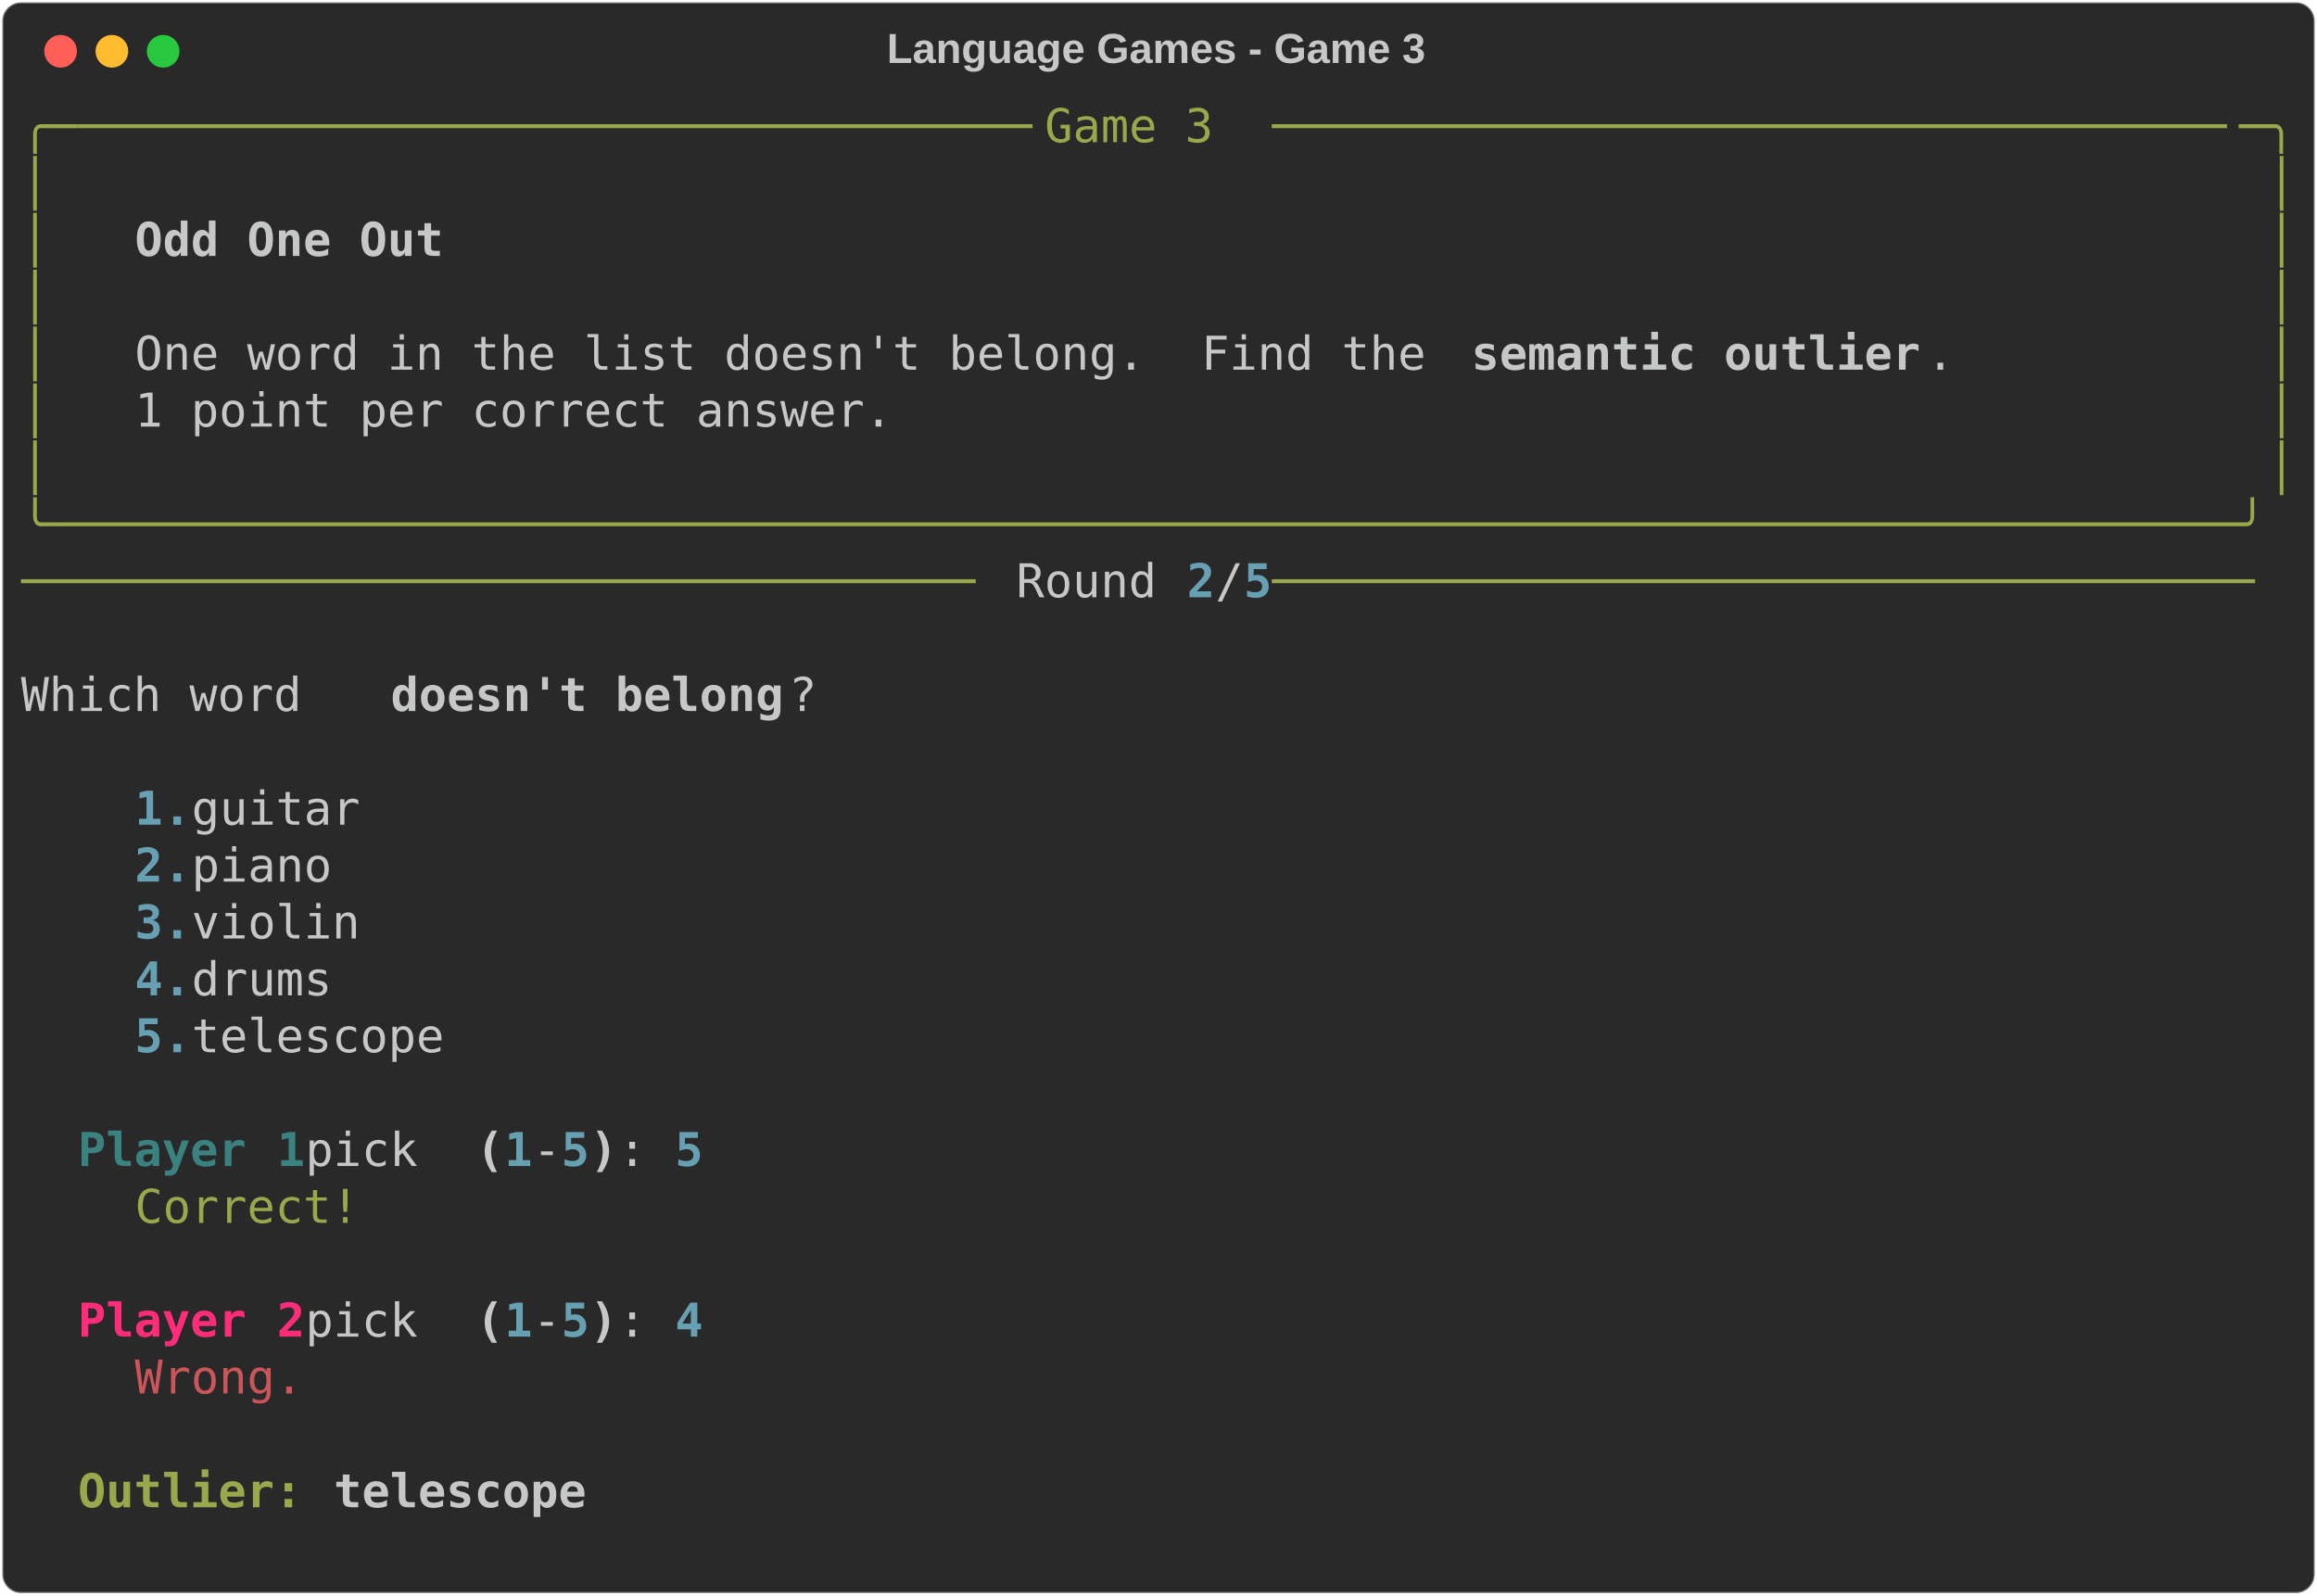
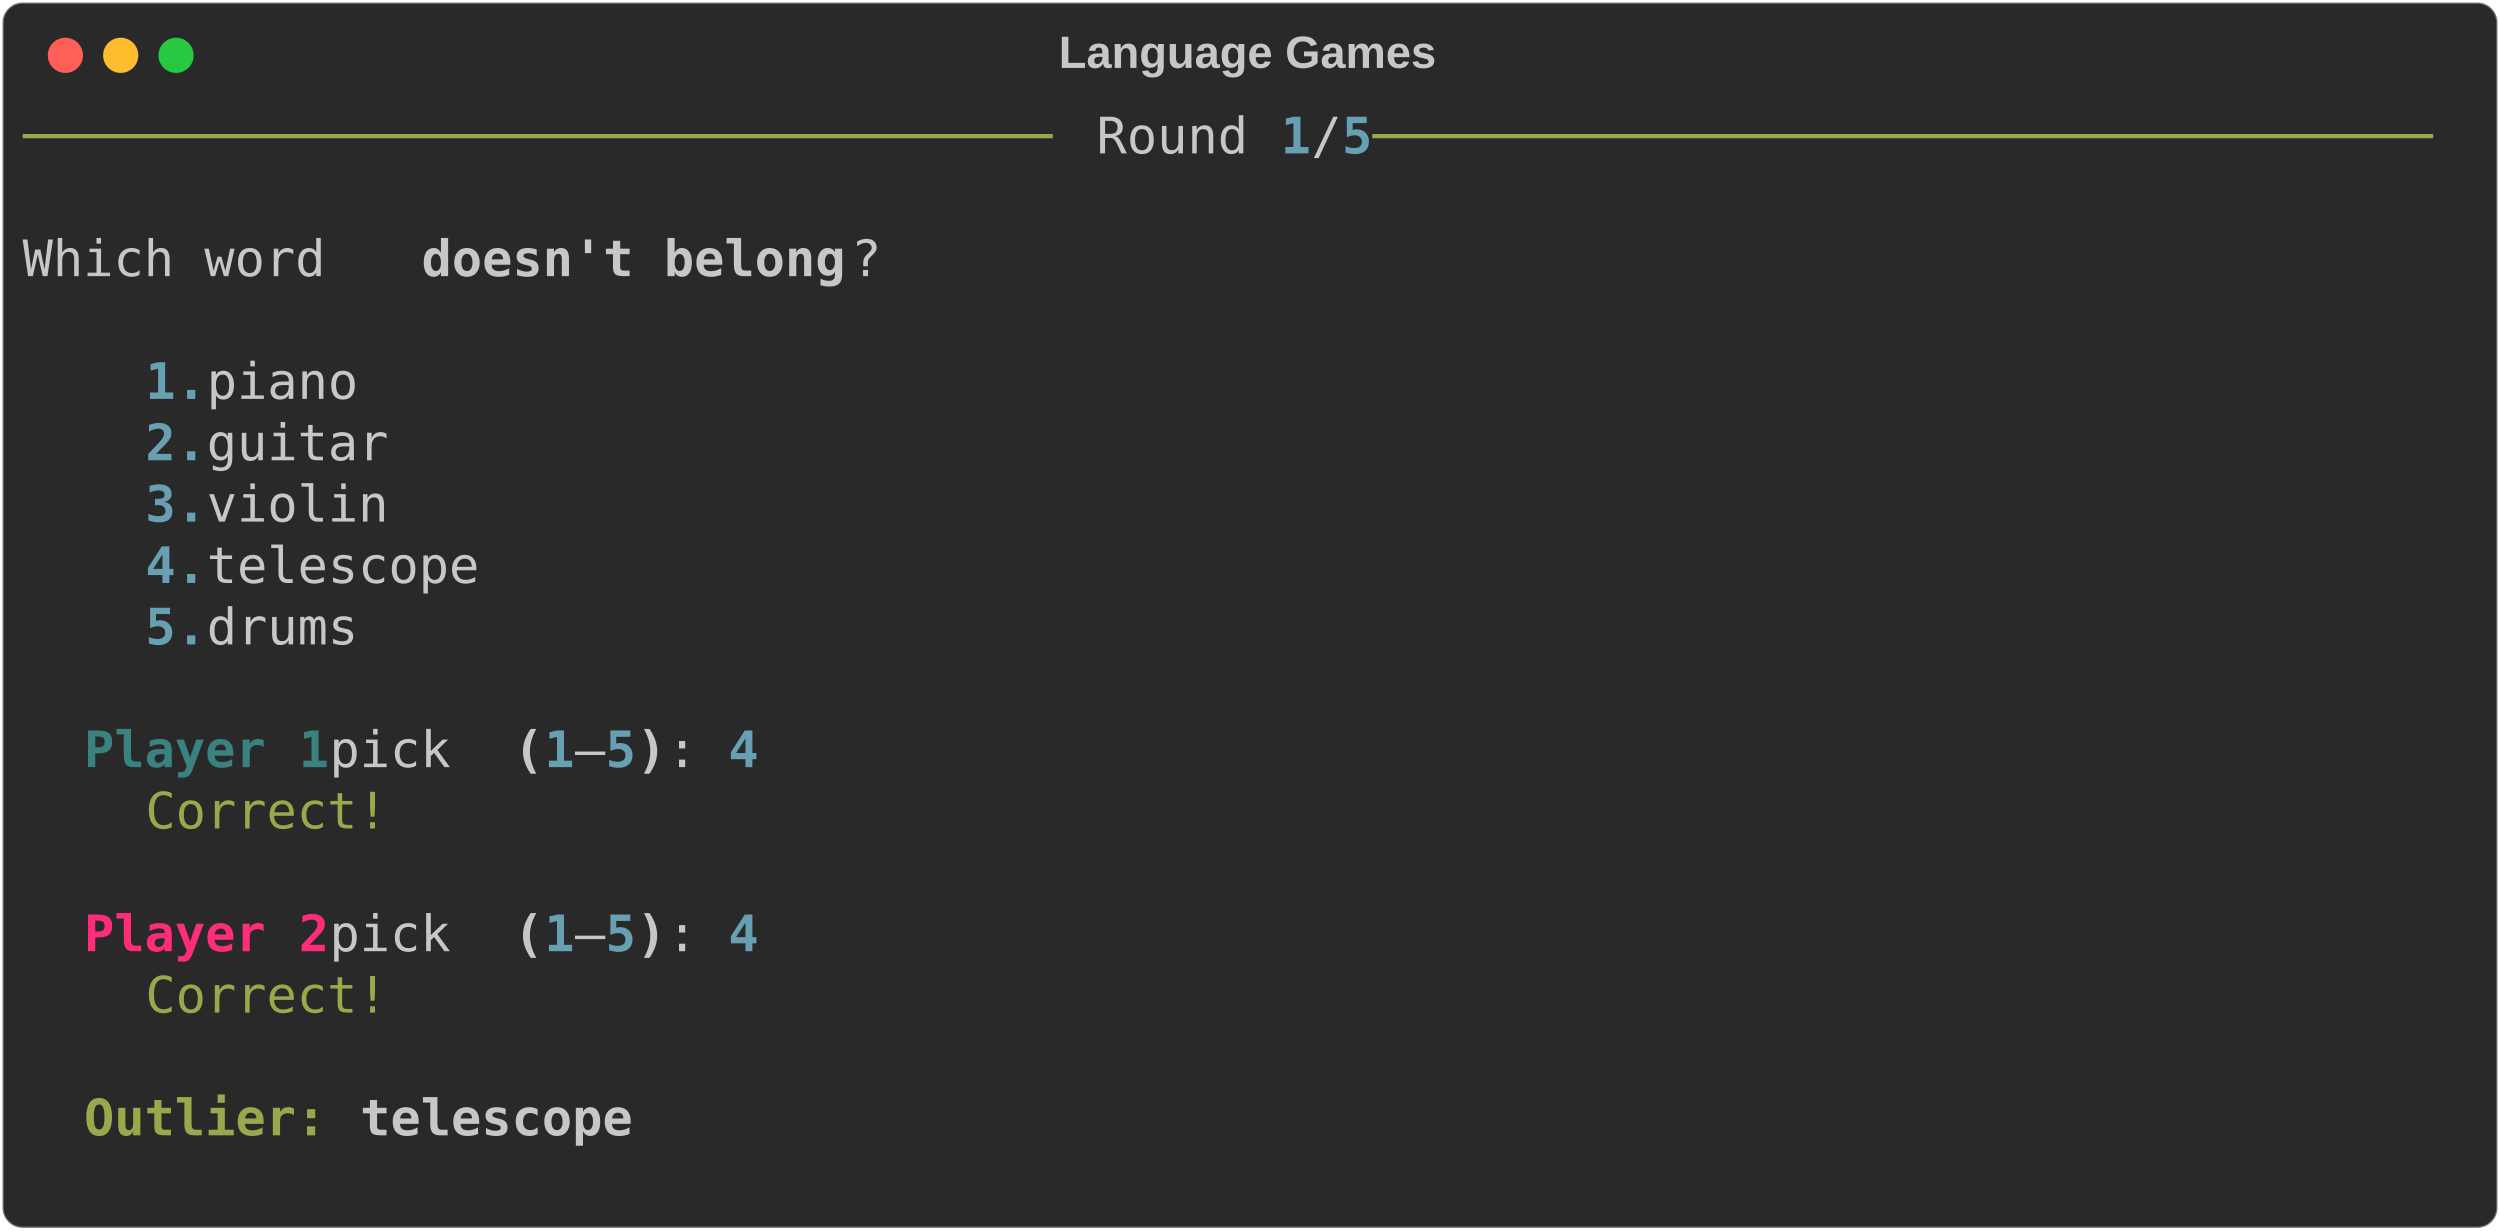
- <svg xmlns="http://www.w3.org/2000/svg" class="rich-terminal" viewBox="0 0 994 684.4">
+ <svg xmlns="http://www.w3.org/2000/svg" class="rich-terminal" viewBox="0 0 994 489.2">
  <style>

    @font-face {
        font-family: "Fira Code";
        src: local("FiraCode-Regular"),
                url("https://cdnjs.cloudflare.com/ajax/libs/firacode/6.2.0/woff2/FiraCode-Regular.woff2") format("woff2"),
                url("https://cdnjs.cloudflare.com/ajax/libs/firacode/6.2.0/woff/FiraCode-Regular.woff") format("woff");
        font-style: normal;
        font-weight: 400;
    }
    @font-face {
        font-family: "Fira Code";
        src: local("FiraCode-Bold"),
                url("https://cdnjs.cloudflare.com/ajax/libs/firacode/6.2.0/woff2/FiraCode-Bold.woff2") format("woff2"),
                url("https://cdnjs.cloudflare.com/ajax/libs/firacode/6.2.0/woff/FiraCode-Bold.woff") format("woff");
        font-style: bold;
        font-weight: 700;
    }

-     .terminal-334023592-matrix {
+     .terminal-2696806214-matrix {
        font-family: Fira Code, monospace;
        font-size: 20px;
        line-height: 24.4px;
        font-variant-east-asian: full-width;
    }

-     .terminal-334023592-title {
+     .terminal-2696806214-title {
        font-size: 18px;
        font-weight: bold;
        font-family: arial;
    }

-     .terminal-334023592-r1 { fill: #98a84b }
- .terminal-334023592-r2 { fill: #c5c8c6 }
- .terminal-334023592-r3 { fill: #c5c8c6;font-weight: bold }
- .terminal-334023592-r4 { fill: #68a0b3;font-weight: bold }
- .terminal-334023592-r5 { fill: #398280;font-weight: bold }
- .terminal-334023592-r6 { fill: #ff2c7a;font-weight: bold }
- .terminal-334023592-r7 { fill: #cc555a }
- .terminal-334023592-r8 { fill: #98a84b;font-weight: bold }
+     .terminal-2696806214-r1 { fill: #98a84b }
+ .terminal-2696806214-r2 { fill: #c5c8c6 }
+ .terminal-2696806214-r3 { fill: #68a0b3;font-weight: bold }
+ .terminal-2696806214-r4 { fill: #c5c8c6;font-weight: bold }
+ .terminal-2696806214-r5 { fill: #398280;font-weight: bold }
+ .terminal-2696806214-r6 { fill: #ff2c7a;font-weight: bold }
+ .terminal-2696806214-r7 { fill: #98a84b;font-weight: bold }
    </style>
  <defs>
-     <clipPath id="terminal-334023592-clip-terminal">
-       <rect x="0" y="0" width="975.0" height="633.4" />
+     <clipPath id="terminal-2696806214-clip-terminal">
+       <rect x="0" y="0" width="975.0" height="438.2" />
    </clipPath>
-     <clipPath id="terminal-334023592-line-0">
+     <clipPath id="terminal-2696806214-line-0">
      <rect x="0" y="1.5" width="976" height="24.65" />
    </clipPath>
-     <clipPath id="terminal-334023592-line-1">
+     <clipPath id="terminal-2696806214-line-1">
      <rect x="0" y="25.9" width="976" height="24.65" />
    </clipPath>
-     <clipPath id="terminal-334023592-line-2">
+     <clipPath id="terminal-2696806214-line-2">
      <rect x="0" y="50.3" width="976" height="24.65" />
    </clipPath>
-     <clipPath id="terminal-334023592-line-3">
+     <clipPath id="terminal-2696806214-line-3">
      <rect x="0" y="74.7" width="976" height="24.65" />
    </clipPath>
-     <clipPath id="terminal-334023592-line-4">
+     <clipPath id="terminal-2696806214-line-4">
      <rect x="0" y="99.1" width="976" height="24.65" />
    </clipPath>
-     <clipPath id="terminal-334023592-line-5">
+     <clipPath id="terminal-2696806214-line-5">
      <rect x="0" y="123.5" width="976" height="24.65" />
    </clipPath>
-     <clipPath id="terminal-334023592-line-6">
+     <clipPath id="terminal-2696806214-line-6">
      <rect x="0" y="147.9" width="976" height="24.65" />
    </clipPath>
-     <clipPath id="terminal-334023592-line-7">
+     <clipPath id="terminal-2696806214-line-7">
      <rect x="0" y="172.3" width="976" height="24.65" />
    </clipPath>
-     <clipPath id="terminal-334023592-line-8">
+     <clipPath id="terminal-2696806214-line-8">
      <rect x="0" y="196.7" width="976" height="24.65" />
    </clipPath>
-     <clipPath id="terminal-334023592-line-9">
+     <clipPath id="terminal-2696806214-line-9">
      <rect x="0" y="221.1" width="976" height="24.65" />
    </clipPath>
-     <clipPath id="terminal-334023592-line-10">
+     <clipPath id="terminal-2696806214-line-10">
      <rect x="0" y="245.5" width="976" height="24.65" />
    </clipPath>
-     <clipPath id="terminal-334023592-line-11">
+     <clipPath id="terminal-2696806214-line-11">
      <rect x="0" y="269.9" width="976" height="24.65" />
    </clipPath>
-     <clipPath id="terminal-334023592-line-12">
+     <clipPath id="terminal-2696806214-line-12">
      <rect x="0" y="294.3" width="976" height="24.65" />
    </clipPath>
-     <clipPath id="terminal-334023592-line-13">
+     <clipPath id="terminal-2696806214-line-13">
      <rect x="0" y="318.7" width="976" height="24.65" />
    </clipPath>
-     <clipPath id="terminal-334023592-line-14">
+     <clipPath id="terminal-2696806214-line-14">
      <rect x="0" y="343.1" width="976" height="24.65" />
    </clipPath>
-     <clipPath id="terminal-334023592-line-15">
+     <clipPath id="terminal-2696806214-line-15">
      <rect x="0" y="367.5" width="976" height="24.65" />
    </clipPath>
-     <clipPath id="terminal-334023592-line-16">
+     <clipPath id="terminal-2696806214-line-16">
      <rect x="0" y="391.9" width="976" height="24.65" />
    </clipPath>
-     <clipPath id="terminal-334023592-line-17">
-       <rect x="0" y="416.3" width="976" height="24.65" />
-     </clipPath>
-     <clipPath id="terminal-334023592-line-18">
-       <rect x="0" y="440.7" width="976" height="24.65" />
-     </clipPath>
-     <clipPath id="terminal-334023592-line-19">
-       <rect x="0" y="465.1" width="976" height="24.65" />
-     </clipPath>
-     <clipPath id="terminal-334023592-line-20">
-       <rect x="0" y="489.5" width="976" height="24.65" />
-     </clipPath>
-     <clipPath id="terminal-334023592-line-21">
-       <rect x="0" y="513.9" width="976" height="24.65" />
-     </clipPath>
-     <clipPath id="terminal-334023592-line-22">
-       <rect x="0" y="538.3" width="976" height="24.65" />
-     </clipPath>
-     <clipPath id="terminal-334023592-line-23">
-       <rect x="0" y="562.7" width="976" height="24.65" />
-     </clipPath>
-     <clipPath id="terminal-334023592-line-24">
-       <rect x="0" y="587.1" width="976" height="24.65" />
-     </clipPath>
  </defs>
-   <rect fill="#292929" stroke="rgba(255,255,255,0.35)" stroke-width="1" x="1" y="1" width="992" height="682.4" rx="8" />
-   <text class="terminal-334023592-title" fill="#c5c8c6" text-anchor="middle" x="496" y="27">Language Games - Game 3</text>
+   <rect fill="#292929" stroke="rgba(255,255,255,0.35)" stroke-width="1" x="1" y="1" width="992" height="487.2" rx="8" />
+   <text class="terminal-2696806214-title" fill="#c5c8c6" text-anchor="middle" x="496" y="27">Language Games</text>
  <g transform="translate(26,22)">
    <circle cx="0" cy="0" r="7" fill="#ff5f57" />
    <circle cx="22" cy="0" r="7" fill="#febc2e" />
    <circle cx="44" cy="0" r="7" fill="#28c840" />
  </g>
-   <g transform="translate(9, 41)" clip-path="url(#terminal-334023592-clip-terminal)">
-     <g class="terminal-334023592-matrix">
-       <text class="terminal-334023592-r1" x="0" y="20" textLength="24.4" clip-path="url(#terminal-334023592-line-0)">╭─</text>
-       <text class="terminal-334023592-r1" x="24.4" y="20" textLength="414.8" clip-path="url(#terminal-334023592-line-0)">──────────────────────────────────</text>
-       <text class="terminal-334023592-r1" x="439.2" y="20" textLength="97.6" clip-path="url(#terminal-334023592-line-0)"> Game 3 </text>
-       <text class="terminal-334023592-r1" x="536.8" y="20" textLength="414.8" clip-path="url(#terminal-334023592-line-0)">──────────────────────────────────</text>
-       <text class="terminal-334023592-r1" x="951.6" y="20" textLength="24.4" clip-path="url(#terminal-334023592-line-0)">─╮</text>
-       <text class="terminal-334023592-r2" x="976" y="20" textLength="12.2" clip-path="url(#terminal-334023592-line-0)">
+   <g transform="translate(9, 41)" clip-path="url(#terminal-2696806214-clip-terminal)">
+     <g class="terminal-2696806214-matrix">
+       <text class="terminal-2696806214-r1" x="0" y="20" textLength="427" clip-path="url(#terminal-2696806214-line-0)">────────────────────────────────── </text>
+       <text class="terminal-2696806214-r2" x="427" y="20" textLength="73.2" clip-path="url(#terminal-2696806214-line-0)">Round </text>
+       <text class="terminal-2696806214-r3" x="500.2" y="20" textLength="12.2" clip-path="url(#terminal-2696806214-line-0)">1</text>
+       <text class="terminal-2696806214-r2" x="512.4" y="20" textLength="12.2" clip-path="url(#terminal-2696806214-line-0)">/</text>
+       <text class="terminal-2696806214-r3" x="524.6" y="20" textLength="12.2" clip-path="url(#terminal-2696806214-line-0)">5</text>
+       <text class="terminal-2696806214-r1" x="536.8" y="20" textLength="439.2" clip-path="url(#terminal-2696806214-line-0)"> ───────────────────────────────────</text>
+       <text class="terminal-2696806214-r2" x="976" y="20" textLength="12.2" clip-path="url(#terminal-2696806214-line-0)">
</text>
-       <text class="terminal-334023592-r1" x="0" y="44.4" textLength="12.2" clip-path="url(#terminal-334023592-line-1)">│</text>
-       <text class="terminal-334023592-r1" x="963.8" y="44.4" textLength="12.2" clip-path="url(#terminal-334023592-line-1)">│</text>
-       <text class="terminal-334023592-r2" x="976" y="44.4" textLength="12.2" clip-path="url(#terminal-334023592-line-1)">
+       <text class="terminal-2696806214-r2" x="976" y="44.4" textLength="12.2" clip-path="url(#terminal-2696806214-line-1)">
</text>
-       <text class="terminal-334023592-r1" x="0" y="68.8" textLength="12.2" clip-path="url(#terminal-334023592-line-2)">│</text>
-       <text class="terminal-334023592-r3" x="48.8" y="68.8" textLength="134.2" clip-path="url(#terminal-334023592-line-2)">Odd One Out</text>
-       <text class="terminal-334023592-r1" x="963.8" y="68.8" textLength="12.2" clip-path="url(#terminal-334023592-line-2)">│</text>
-       <text class="terminal-334023592-r2" x="976" y="68.8" textLength="12.2" clip-path="url(#terminal-334023592-line-2)">
+       <text class="terminal-2696806214-r2" x="0" y="68.8" textLength="158.6" clip-path="url(#terminal-2696806214-line-2)">  Which word </text>
+       <text class="terminal-2696806214-r4" x="158.6" y="68.8" textLength="170.8" clip-path="url(#terminal-2696806214-line-2)">doesn't belong</text>
+       <text class="terminal-2696806214-r2" x="329.4" y="68.8" textLength="12.2" clip-path="url(#terminal-2696806214-line-2)">?</text>
+       <text class="terminal-2696806214-r2" x="976" y="68.8" textLength="12.2" clip-path="url(#terminal-2696806214-line-2)">
</text>
-       <text class="terminal-334023592-r1" x="0" y="93.2" textLength="12.2" clip-path="url(#terminal-334023592-line-3)">│</text>
-       <text class="terminal-334023592-r1" x="963.8" y="93.2" textLength="12.2" clip-path="url(#terminal-334023592-line-3)">│</text>
-       <text class="terminal-334023592-r2" x="976" y="93.2" textLength="12.2" clip-path="url(#terminal-334023592-line-3)">
+       <text class="terminal-2696806214-r2" x="976" y="93.2" textLength="12.2" clip-path="url(#terminal-2696806214-line-3)">
</text>
-       <text class="terminal-334023592-r1" x="0" y="117.6" textLength="12.2" clip-path="url(#terminal-334023592-line-4)">│</text>
-       <text class="terminal-334023592-r2" x="48.8" y="117.6" textLength="573.4" clip-path="url(#terminal-334023592-line-4)">One word in the list doesn't belong.  Find the </text>
-       <text class="terminal-334023592-r3" x="622.2" y="117.6" textLength="195.2" clip-path="url(#terminal-334023592-line-4)">semantic outlier</text>
-       <text class="terminal-334023592-r2" x="817.4" y="117.6" textLength="12.2" clip-path="url(#terminal-334023592-line-4)">.</text>
-       <text class="terminal-334023592-r1" x="963.8" y="117.6" textLength="12.2" clip-path="url(#terminal-334023592-line-4)">│</text>
-       <text class="terminal-334023592-r2" x="976" y="117.6" textLength="12.2" clip-path="url(#terminal-334023592-line-4)">
+       <text class="terminal-2696806214-r3" x="48.8" y="117.6" textLength="12.2" clip-path="url(#terminal-2696806214-line-4)">1</text>
+       <text class="terminal-2696806214-r3" x="61" y="117.6" textLength="12.2" clip-path="url(#terminal-2696806214-line-4)">.</text>
+       <text class="terminal-2696806214-r2" x="73.2" y="117.6" textLength="73.2" clip-path="url(#terminal-2696806214-line-4)"> piano</text>
+       <text class="terminal-2696806214-r2" x="976" y="117.6" textLength="12.2" clip-path="url(#terminal-2696806214-line-4)">
</text>
-       <text class="terminal-334023592-r1" x="0" y="142" textLength="12.2" clip-path="url(#terminal-334023592-line-5)">│</text>
-       <text class="terminal-334023592-r2" x="48.8" y="142" textLength="329.4" clip-path="url(#terminal-334023592-line-5)">1 point per correct answer.</text>
-       <text class="terminal-334023592-r1" x="963.8" y="142" textLength="12.2" clip-path="url(#terminal-334023592-line-5)">│</text>
-       <text class="terminal-334023592-r2" x="976" y="142" textLength="12.2" clip-path="url(#terminal-334023592-line-5)">
+       <text class="terminal-2696806214-r3" x="48.8" y="142" textLength="12.2" clip-path="url(#terminal-2696806214-line-5)">2</text>
+       <text class="terminal-2696806214-r3" x="61" y="142" textLength="12.2" clip-path="url(#terminal-2696806214-line-5)">.</text>
+       <text class="terminal-2696806214-r2" x="73.2" y="142" textLength="85.4" clip-path="url(#terminal-2696806214-line-5)"> guitar</text>
+       <text class="terminal-2696806214-r2" x="976" y="142" textLength="12.2" clip-path="url(#terminal-2696806214-line-5)">
</text>
-       <text class="terminal-334023592-r1" x="0" y="166.4" textLength="12.2" clip-path="url(#terminal-334023592-line-6)">│</text>
-       <text class="terminal-334023592-r1" x="963.8" y="166.4" textLength="12.2" clip-path="url(#terminal-334023592-line-6)">│</text>
-       <text class="terminal-334023592-r2" x="976" y="166.4" textLength="12.2" clip-path="url(#terminal-334023592-line-6)">
+       <text class="terminal-2696806214-r3" x="48.8" y="166.4" textLength="12.2" clip-path="url(#terminal-2696806214-line-6)">3</text>
+       <text class="terminal-2696806214-r3" x="61" y="166.4" textLength="12.2" clip-path="url(#terminal-2696806214-line-6)">.</text>
+       <text class="terminal-2696806214-r2" x="73.2" y="166.4" textLength="85.4" clip-path="url(#terminal-2696806214-line-6)"> violin</text>
+       <text class="terminal-2696806214-r2" x="976" y="166.4" textLength="12.2" clip-path="url(#terminal-2696806214-line-6)">
</text>
-       <text class="terminal-334023592-r1" x="0" y="190.8" textLength="976" clip-path="url(#terminal-334023592-line-7)">╰──────────────────────────────────────────────────────────────────────────────╯</text>
-       <text class="terminal-334023592-r2" x="976" y="190.8" textLength="12.2" clip-path="url(#terminal-334023592-line-7)">
+       <text class="terminal-2696806214-r3" x="48.8" y="190.8" textLength="12.2" clip-path="url(#terminal-2696806214-line-7)">4</text>
+       <text class="terminal-2696806214-r3" x="61" y="190.8" textLength="12.2" clip-path="url(#terminal-2696806214-line-7)">.</text>
+       <text class="terminal-2696806214-r2" x="73.2" y="190.8" textLength="122" clip-path="url(#terminal-2696806214-line-7)"> telescope</text>
+       <text class="terminal-2696806214-r2" x="976" y="190.8" textLength="12.2" clip-path="url(#terminal-2696806214-line-7)">
</text>
-       <text class="terminal-334023592-r1" x="0" y="215.2" textLength="427" clip-path="url(#terminal-334023592-line-8)">────────────────────────────────── </text>
-       <text class="terminal-334023592-r2" x="427" y="215.2" textLength="73.2" clip-path="url(#terminal-334023592-line-8)">Round </text>
-       <text class="terminal-334023592-r4" x="500.2" y="215.2" textLength="12.2" clip-path="url(#terminal-334023592-line-8)">2</text>
-       <text class="terminal-334023592-r2" x="512.4" y="215.2" textLength="12.2" clip-path="url(#terminal-334023592-line-8)">/</text>
-       <text class="terminal-334023592-r4" x="524.6" y="215.2" textLength="12.2" clip-path="url(#terminal-334023592-line-8)">5</text>
-       <text class="terminal-334023592-r1" x="536.8" y="215.2" textLength="439.2" clip-path="url(#terminal-334023592-line-8)"> ───────────────────────────────────</text>
-       <text class="terminal-334023592-r2" x="976" y="215.2" textLength="12.2" clip-path="url(#terminal-334023592-line-8)">
+       <text class="terminal-2696806214-r3" x="48.8" y="215.2" textLength="12.2" clip-path="url(#terminal-2696806214-line-8)">5</text>
+       <text class="terminal-2696806214-r3" x="61" y="215.2" textLength="12.2" clip-path="url(#terminal-2696806214-line-8)">.</text>
+       <text class="terminal-2696806214-r2" x="73.2" y="215.2" textLength="73.2" clip-path="url(#terminal-2696806214-line-8)"> drums</text>
+       <text class="terminal-2696806214-r2" x="976" y="215.2" textLength="12.2" clip-path="url(#terminal-2696806214-line-8)">
</text>
-       <text class="terminal-334023592-r2" x="976" y="239.6" textLength="12.2" clip-path="url(#terminal-334023592-line-9)">
+       <text class="terminal-2696806214-r2" x="976" y="239.6" textLength="12.2" clip-path="url(#terminal-2696806214-line-9)">
</text>
-       <text class="terminal-334023592-r2" x="0" y="264" textLength="158.6" clip-path="url(#terminal-334023592-line-10)">  Which word </text>
-       <text class="terminal-334023592-r3" x="158.6" y="264" textLength="170.8" clip-path="url(#terminal-334023592-line-10)">doesn't belong</text>
-       <text class="terminal-334023592-r2" x="329.4" y="264" textLength="12.2" clip-path="url(#terminal-334023592-line-10)">?</text>
-       <text class="terminal-334023592-r2" x="976" y="264" textLength="12.2" clip-path="url(#terminal-334023592-line-10)">
+       <text class="terminal-2696806214-r5" x="24.4" y="264" textLength="85.4" clip-path="url(#terminal-2696806214-line-10)">Player </text>
+       <text class="terminal-2696806214-r5" x="109.8" y="264" textLength="12.2" clip-path="url(#terminal-2696806214-line-10)">1</text>
+       <text class="terminal-2696806214-r2" x="122" y="264" textLength="73.2" clip-path="url(#terminal-2696806214-line-10)"> pick </text>
+       <text class="terminal-2696806214-r4" x="195.2" y="264" textLength="12.2" clip-path="url(#terminal-2696806214-line-10)">(</text>
+       <text class="terminal-2696806214-r3" x="207.4" y="264" textLength="12.2" clip-path="url(#terminal-2696806214-line-10)">1</text>
+       <text class="terminal-2696806214-r2" x="219.6" y="264" textLength="12.2" clip-path="url(#terminal-2696806214-line-10)">–</text>
+       <text class="terminal-2696806214-r3" x="231.8" y="264" textLength="12.2" clip-path="url(#terminal-2696806214-line-10)">5</text>
+       <text class="terminal-2696806214-r4" x="244" y="264" textLength="12.2" clip-path="url(#terminal-2696806214-line-10)">)</text>
+       <text class="terminal-2696806214-r2" x="256.2" y="264" textLength="24.4" clip-path="url(#terminal-2696806214-line-10)">: </text>
+       <text class="terminal-2696806214-r3" x="280.6" y="264" textLength="12.2" clip-path="url(#terminal-2696806214-line-10)">4</text>
+       <text class="terminal-2696806214-r2" x="976" y="264" textLength="12.2" clip-path="url(#terminal-2696806214-line-10)">
</text>
-       <text class="terminal-334023592-r2" x="976" y="288.4" textLength="12.2" clip-path="url(#terminal-334023592-line-11)">
+       <text class="terminal-2696806214-r1" x="48.8" y="288.4" textLength="97.6" clip-path="url(#terminal-2696806214-line-11)">Correct!</text>
+       <text class="terminal-2696806214-r2" x="976" y="288.4" textLength="12.2" clip-path="url(#terminal-2696806214-line-11)">
</text>
-       <text class="terminal-334023592-r4" x="48.8" y="312.8" textLength="12.2" clip-path="url(#terminal-334023592-line-12)">1</text>
-       <text class="terminal-334023592-r4" x="61" y="312.8" textLength="12.2" clip-path="url(#terminal-334023592-line-12)">.</text>
-       <text class="terminal-334023592-r2" x="73.2" y="312.8" textLength="85.4" clip-path="url(#terminal-334023592-line-12)"> guitar</text>
-       <text class="terminal-334023592-r2" x="976" y="312.8" textLength="12.2" clip-path="url(#terminal-334023592-line-12)">
+       <text class="terminal-2696806214-r2" x="976" y="312.8" textLength="12.2" clip-path="url(#terminal-2696806214-line-12)">
</text>
-       <text class="terminal-334023592-r4" x="48.8" y="337.2" textLength="12.2" clip-path="url(#terminal-334023592-line-13)">2</text>
-       <text class="terminal-334023592-r4" x="61" y="337.2" textLength="12.2" clip-path="url(#terminal-334023592-line-13)">.</text>
-       <text class="terminal-334023592-r2" x="73.2" y="337.2" textLength="73.2" clip-path="url(#terminal-334023592-line-13)"> piano</text>
-       <text class="terminal-334023592-r2" x="976" y="337.2" textLength="12.2" clip-path="url(#terminal-334023592-line-13)">
+       <text class="terminal-2696806214-r6" x="24.4" y="337.2" textLength="85.4" clip-path="url(#terminal-2696806214-line-13)">Player </text>
+       <text class="terminal-2696806214-r6" x="109.8" y="337.2" textLength="12.2" clip-path="url(#terminal-2696806214-line-13)">2</text>
+       <text class="terminal-2696806214-r2" x="122" y="337.2" textLength="73.2" clip-path="url(#terminal-2696806214-line-13)"> pick </text>
+       <text class="terminal-2696806214-r4" x="195.2" y="337.2" textLength="12.2" clip-path="url(#terminal-2696806214-line-13)">(</text>
+       <text class="terminal-2696806214-r3" x="207.4" y="337.2" textLength="12.2" clip-path="url(#terminal-2696806214-line-13)">1</text>
+       <text class="terminal-2696806214-r2" x="219.6" y="337.2" textLength="12.2" clip-path="url(#terminal-2696806214-line-13)">–</text>
+       <text class="terminal-2696806214-r3" x="231.8" y="337.2" textLength="12.2" clip-path="url(#terminal-2696806214-line-13)">5</text>
+       <text class="terminal-2696806214-r4" x="244" y="337.2" textLength="12.2" clip-path="url(#terminal-2696806214-line-13)">)</text>
+       <text class="terminal-2696806214-r2" x="256.2" y="337.2" textLength="24.4" clip-path="url(#terminal-2696806214-line-13)">: </text>
+       <text class="terminal-2696806214-r3" x="280.6" y="337.2" textLength="12.2" clip-path="url(#terminal-2696806214-line-13)">4</text>
+       <text class="terminal-2696806214-r2" x="976" y="337.2" textLength="12.2" clip-path="url(#terminal-2696806214-line-13)">
</text>
-       <text class="terminal-334023592-r4" x="48.8" y="361.6" textLength="12.2" clip-path="url(#terminal-334023592-line-14)">3</text>
-       <text class="terminal-334023592-r4" x="61" y="361.6" textLength="12.2" clip-path="url(#terminal-334023592-line-14)">.</text>
-       <text class="terminal-334023592-r2" x="73.2" y="361.6" textLength="85.4" clip-path="url(#terminal-334023592-line-14)"> violin</text>
-       <text class="terminal-334023592-r2" x="976" y="361.6" textLength="12.2" clip-path="url(#terminal-334023592-line-14)">
+       <text class="terminal-2696806214-r1" x="48.8" y="361.6" textLength="97.6" clip-path="url(#terminal-2696806214-line-14)">Correct!</text>
+       <text class="terminal-2696806214-r2" x="976" y="361.6" textLength="12.2" clip-path="url(#terminal-2696806214-line-14)">
</text>
-       <text class="terminal-334023592-r4" x="48.8" y="386" textLength="12.2" clip-path="url(#terminal-334023592-line-15)">4</text>
-       <text class="terminal-334023592-r4" x="61" y="386" textLength="12.2" clip-path="url(#terminal-334023592-line-15)">.</text>
-       <text class="terminal-334023592-r2" x="73.2" y="386" textLength="73.2" clip-path="url(#terminal-334023592-line-15)"> drums</text>
-       <text class="terminal-334023592-r2" x="976" y="386" textLength="12.2" clip-path="url(#terminal-334023592-line-15)">
+       <text class="terminal-2696806214-r2" x="976" y="386" textLength="12.2" clip-path="url(#terminal-2696806214-line-15)">
</text>
-       <text class="terminal-334023592-r4" x="48.8" y="410.4" textLength="12.2" clip-path="url(#terminal-334023592-line-16)">5</text>
-       <text class="terminal-334023592-r4" x="61" y="410.4" textLength="12.2" clip-path="url(#terminal-334023592-line-16)">.</text>
-       <text class="terminal-334023592-r2" x="73.2" y="410.4" textLength="122" clip-path="url(#terminal-334023592-line-16)"> telescope</text>
-       <text class="terminal-334023592-r2" x="976" y="410.4" textLength="12.2" clip-path="url(#terminal-334023592-line-16)">
+       <text class="terminal-2696806214-r7" x="24.4" y="410.4" textLength="97.6" clip-path="url(#terminal-2696806214-line-16)">Outlier:</text>
+       <text class="terminal-2696806214-r4" x="134.2" y="410.4" textLength="109.8" clip-path="url(#terminal-2696806214-line-16)">telescope</text>
+       <text class="terminal-2696806214-r2" x="976" y="410.4" textLength="12.2" clip-path="url(#terminal-2696806214-line-16)">
</text>
-       <text class="terminal-334023592-r2" x="976" y="434.8" textLength="12.2" clip-path="url(#terminal-334023592-line-17)">
- </text>
-       <text class="terminal-334023592-r5" x="24.4" y="459.2" textLength="85.4" clip-path="url(#terminal-334023592-line-18)">Player </text>
-       <text class="terminal-334023592-r5" x="109.8" y="459.2" textLength="12.2" clip-path="url(#terminal-334023592-line-18)">1</text>
-       <text class="terminal-334023592-r2" x="122" y="459.2" textLength="73.2" clip-path="url(#terminal-334023592-line-18)"> pick </text>
-       <text class="terminal-334023592-r3" x="195.2" y="459.2" textLength="12.2" clip-path="url(#terminal-334023592-line-18)">(</text>
-       <text class="terminal-334023592-r4" x="207.4" y="459.2" textLength="12.2" clip-path="url(#terminal-334023592-line-18)">1</text>
-       <text class="terminal-334023592-r2" x="219.6" y="459.2" textLength="12.2" clip-path="url(#terminal-334023592-line-18)">-</text>
-       <text class="terminal-334023592-r4" x="231.8" y="459.2" textLength="12.2" clip-path="url(#terminal-334023592-line-18)">5</text>
-       <text class="terminal-334023592-r3" x="244" y="459.2" textLength="12.2" clip-path="url(#terminal-334023592-line-18)">)</text>
-       <text class="terminal-334023592-r2" x="256.2" y="459.2" textLength="24.4" clip-path="url(#terminal-334023592-line-18)">: </text>
-       <text class="terminal-334023592-r4" x="280.6" y="459.2" textLength="12.2" clip-path="url(#terminal-334023592-line-18)">5</text>
-       <text class="terminal-334023592-r2" x="976" y="459.2" textLength="12.2" clip-path="url(#terminal-334023592-line-18)">
- </text>
-       <text class="terminal-334023592-r1" x="48.8" y="483.6" textLength="97.6" clip-path="url(#terminal-334023592-line-19)">Correct!</text>
-       <text class="terminal-334023592-r2" x="976" y="483.6" textLength="12.2" clip-path="url(#terminal-334023592-line-19)">
- </text>
-       <text class="terminal-334023592-r2" x="976" y="508" textLength="12.2" clip-path="url(#terminal-334023592-line-20)">
- </text>
-       <text class="terminal-334023592-r6" x="24.4" y="532.4" textLength="85.4" clip-path="url(#terminal-334023592-line-21)">Player </text>
-       <text class="terminal-334023592-r6" x="109.8" y="532.4" textLength="12.2" clip-path="url(#terminal-334023592-line-21)">2</text>
-       <text class="terminal-334023592-r2" x="122" y="532.4" textLength="73.2" clip-path="url(#terminal-334023592-line-21)"> pick </text>
-       <text class="terminal-334023592-r3" x="195.2" y="532.4" textLength="12.2" clip-path="url(#terminal-334023592-line-21)">(</text>
-       <text class="terminal-334023592-r4" x="207.4" y="532.4" textLength="12.2" clip-path="url(#terminal-334023592-line-21)">1</text>
-       <text class="terminal-334023592-r2" x="219.6" y="532.4" textLength="12.2" clip-path="url(#terminal-334023592-line-21)">-</text>
-       <text class="terminal-334023592-r4" x="231.8" y="532.4" textLength="12.2" clip-path="url(#terminal-334023592-line-21)">5</text>
-       <text class="terminal-334023592-r3" x="244" y="532.4" textLength="12.2" clip-path="url(#terminal-334023592-line-21)">)</text>
-       <text class="terminal-334023592-r2" x="256.2" y="532.4" textLength="24.4" clip-path="url(#terminal-334023592-line-21)">: </text>
-       <text class="terminal-334023592-r4" x="280.6" y="532.4" textLength="12.2" clip-path="url(#terminal-334023592-line-21)">4</text>
-       <text class="terminal-334023592-r2" x="976" y="532.4" textLength="12.2" clip-path="url(#terminal-334023592-line-21)">
- </text>
-       <text class="terminal-334023592-r7" x="48.8" y="556.8" textLength="73.2" clip-path="url(#terminal-334023592-line-22)">Wrong.</text>
-       <text class="terminal-334023592-r2" x="976" y="556.8" textLength="12.2" clip-path="url(#terminal-334023592-line-22)">
- </text>
-       <text class="terminal-334023592-r2" x="976" y="581.2" textLength="12.2" clip-path="url(#terminal-334023592-line-23)">
- </text>
-       <text class="terminal-334023592-r8" x="24.4" y="605.6" textLength="97.6" clip-path="url(#terminal-334023592-line-24)">Outlier:</text>
-       <text class="terminal-334023592-r3" x="134.2" y="605.6" textLength="109.8" clip-path="url(#terminal-334023592-line-24)">telescope</text>
-       <text class="terminal-334023592-r2" x="976" y="605.6" textLength="12.2" clip-path="url(#terminal-334023592-line-24)">
- </text>
-       <text class="terminal-334023592-r2" x="976" y="630" textLength="12.2" clip-path="url(#terminal-334023592-line-25)">
+       <text class="terminal-2696806214-r2" x="976" y="434.8" textLength="12.2" clip-path="url(#terminal-2696806214-line-17)">
</text>
    </g>
  </g>
</svg>
